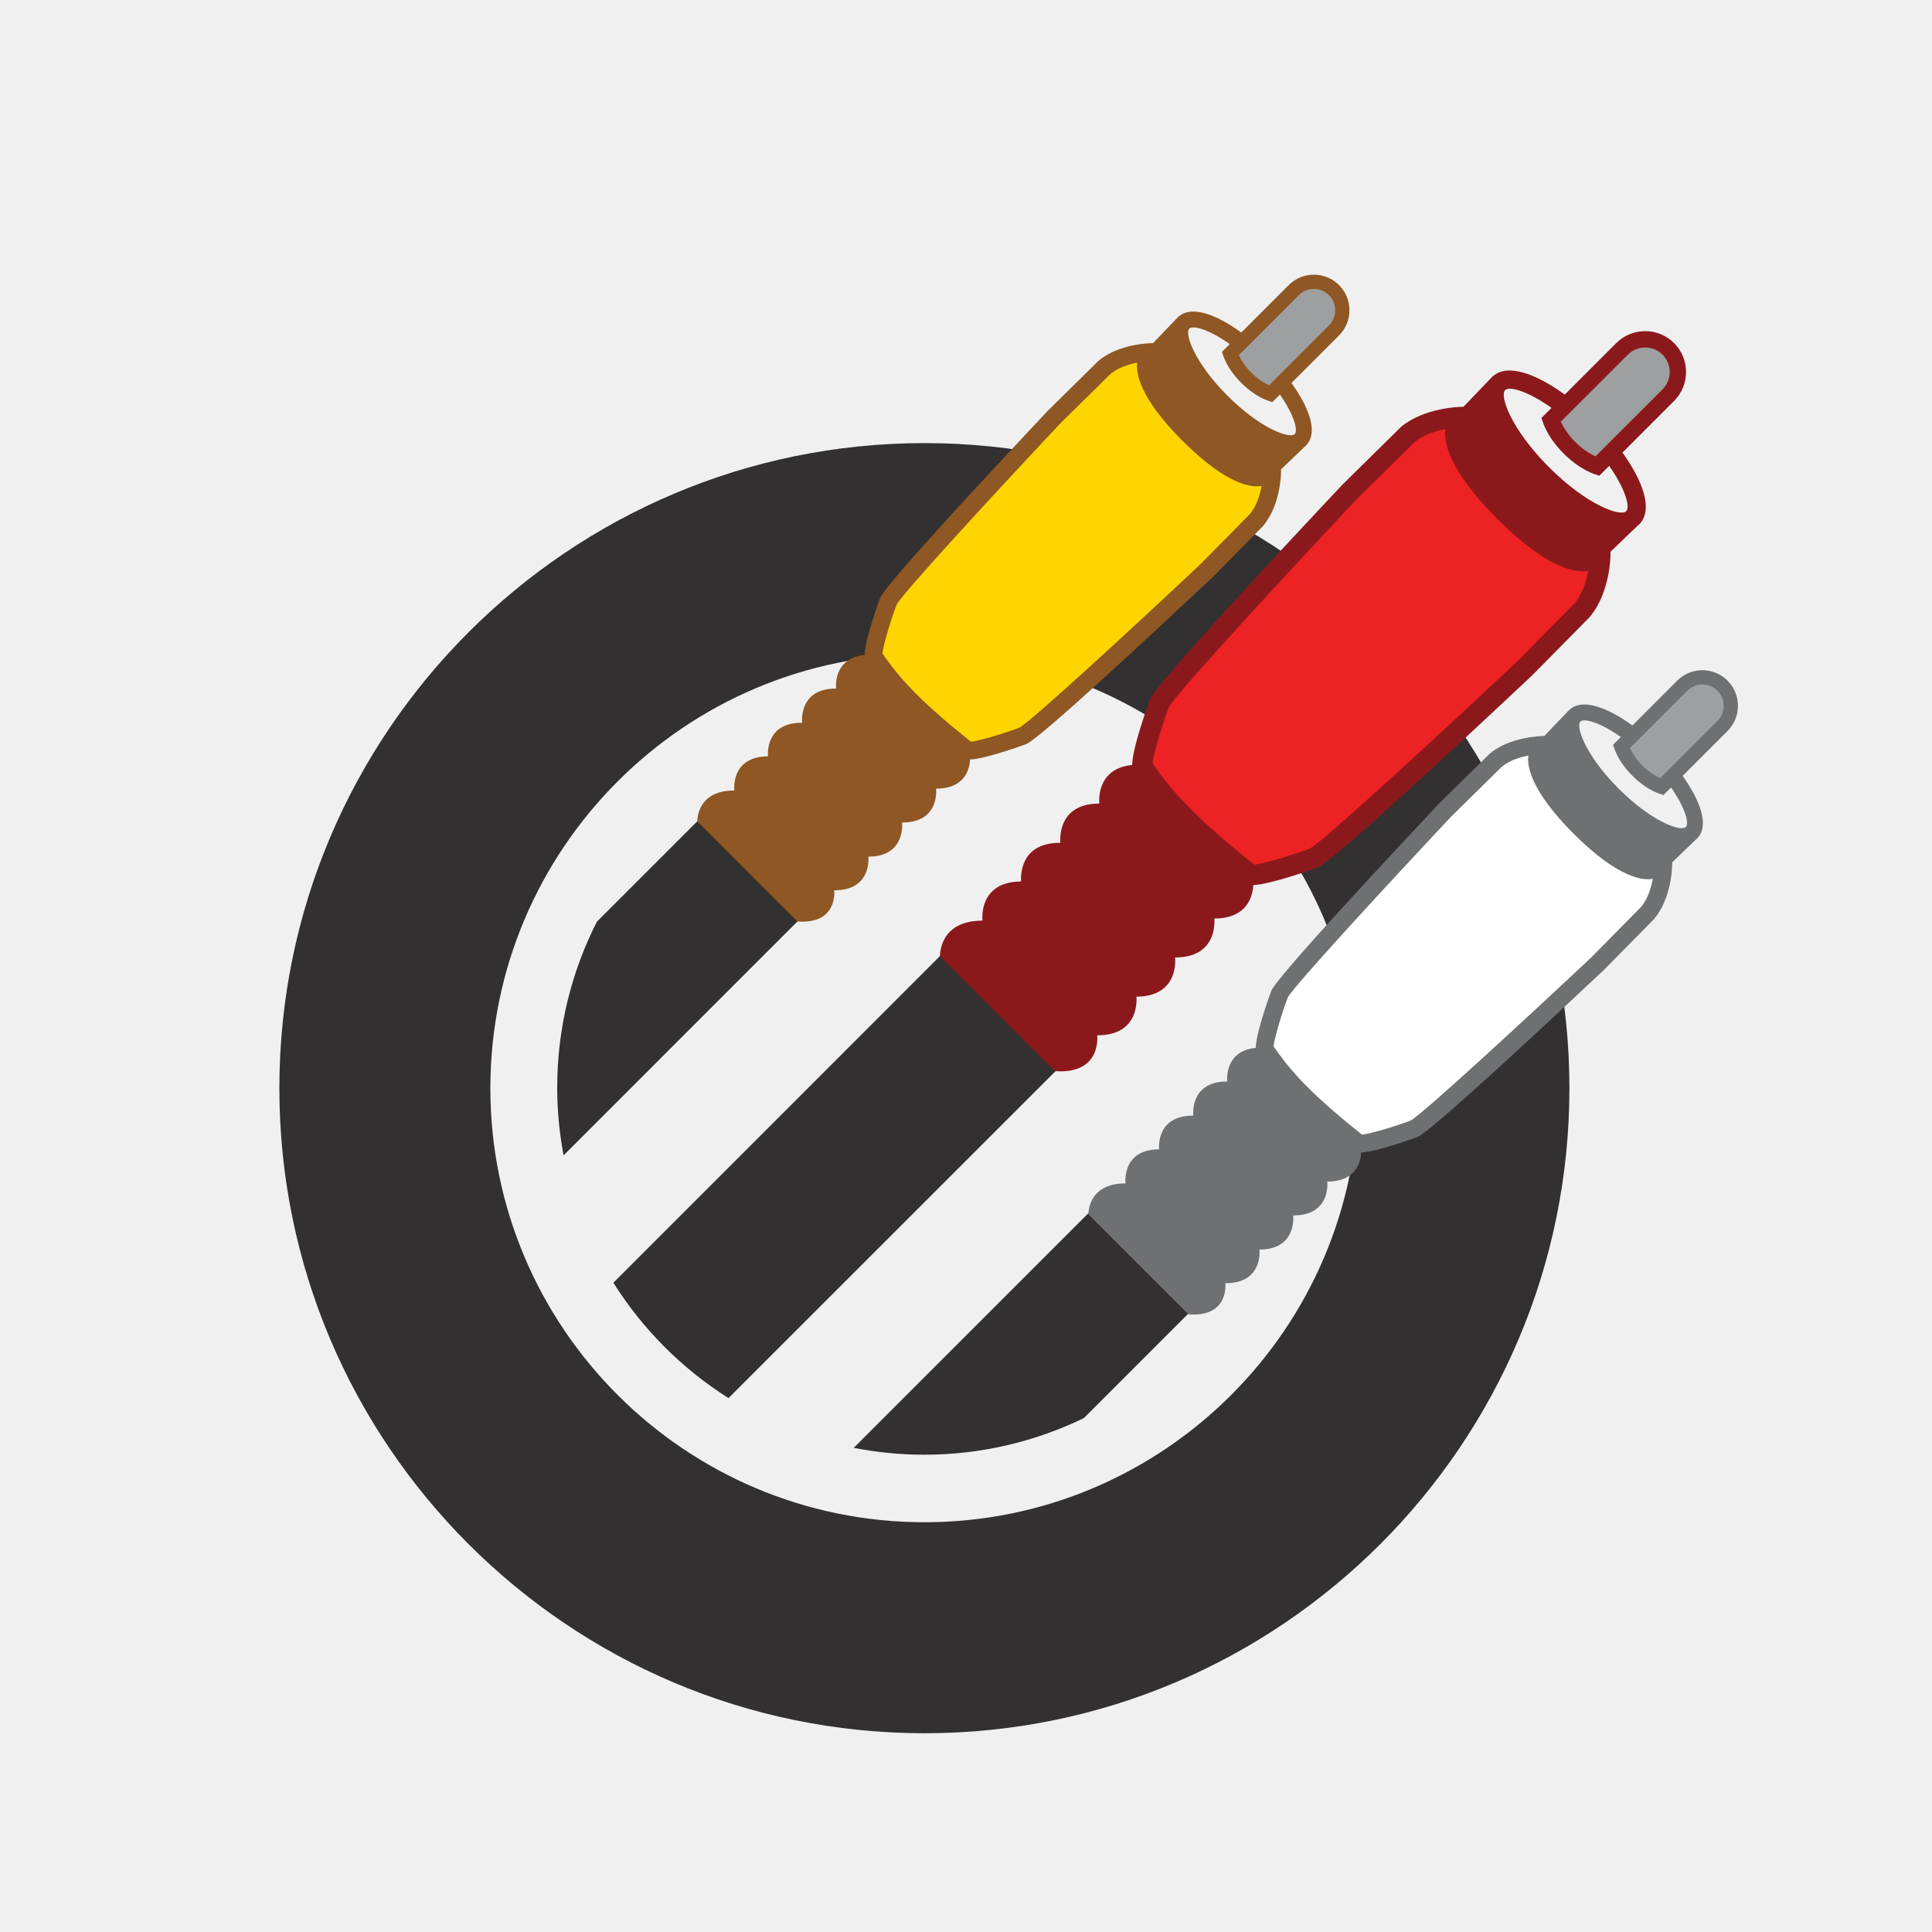
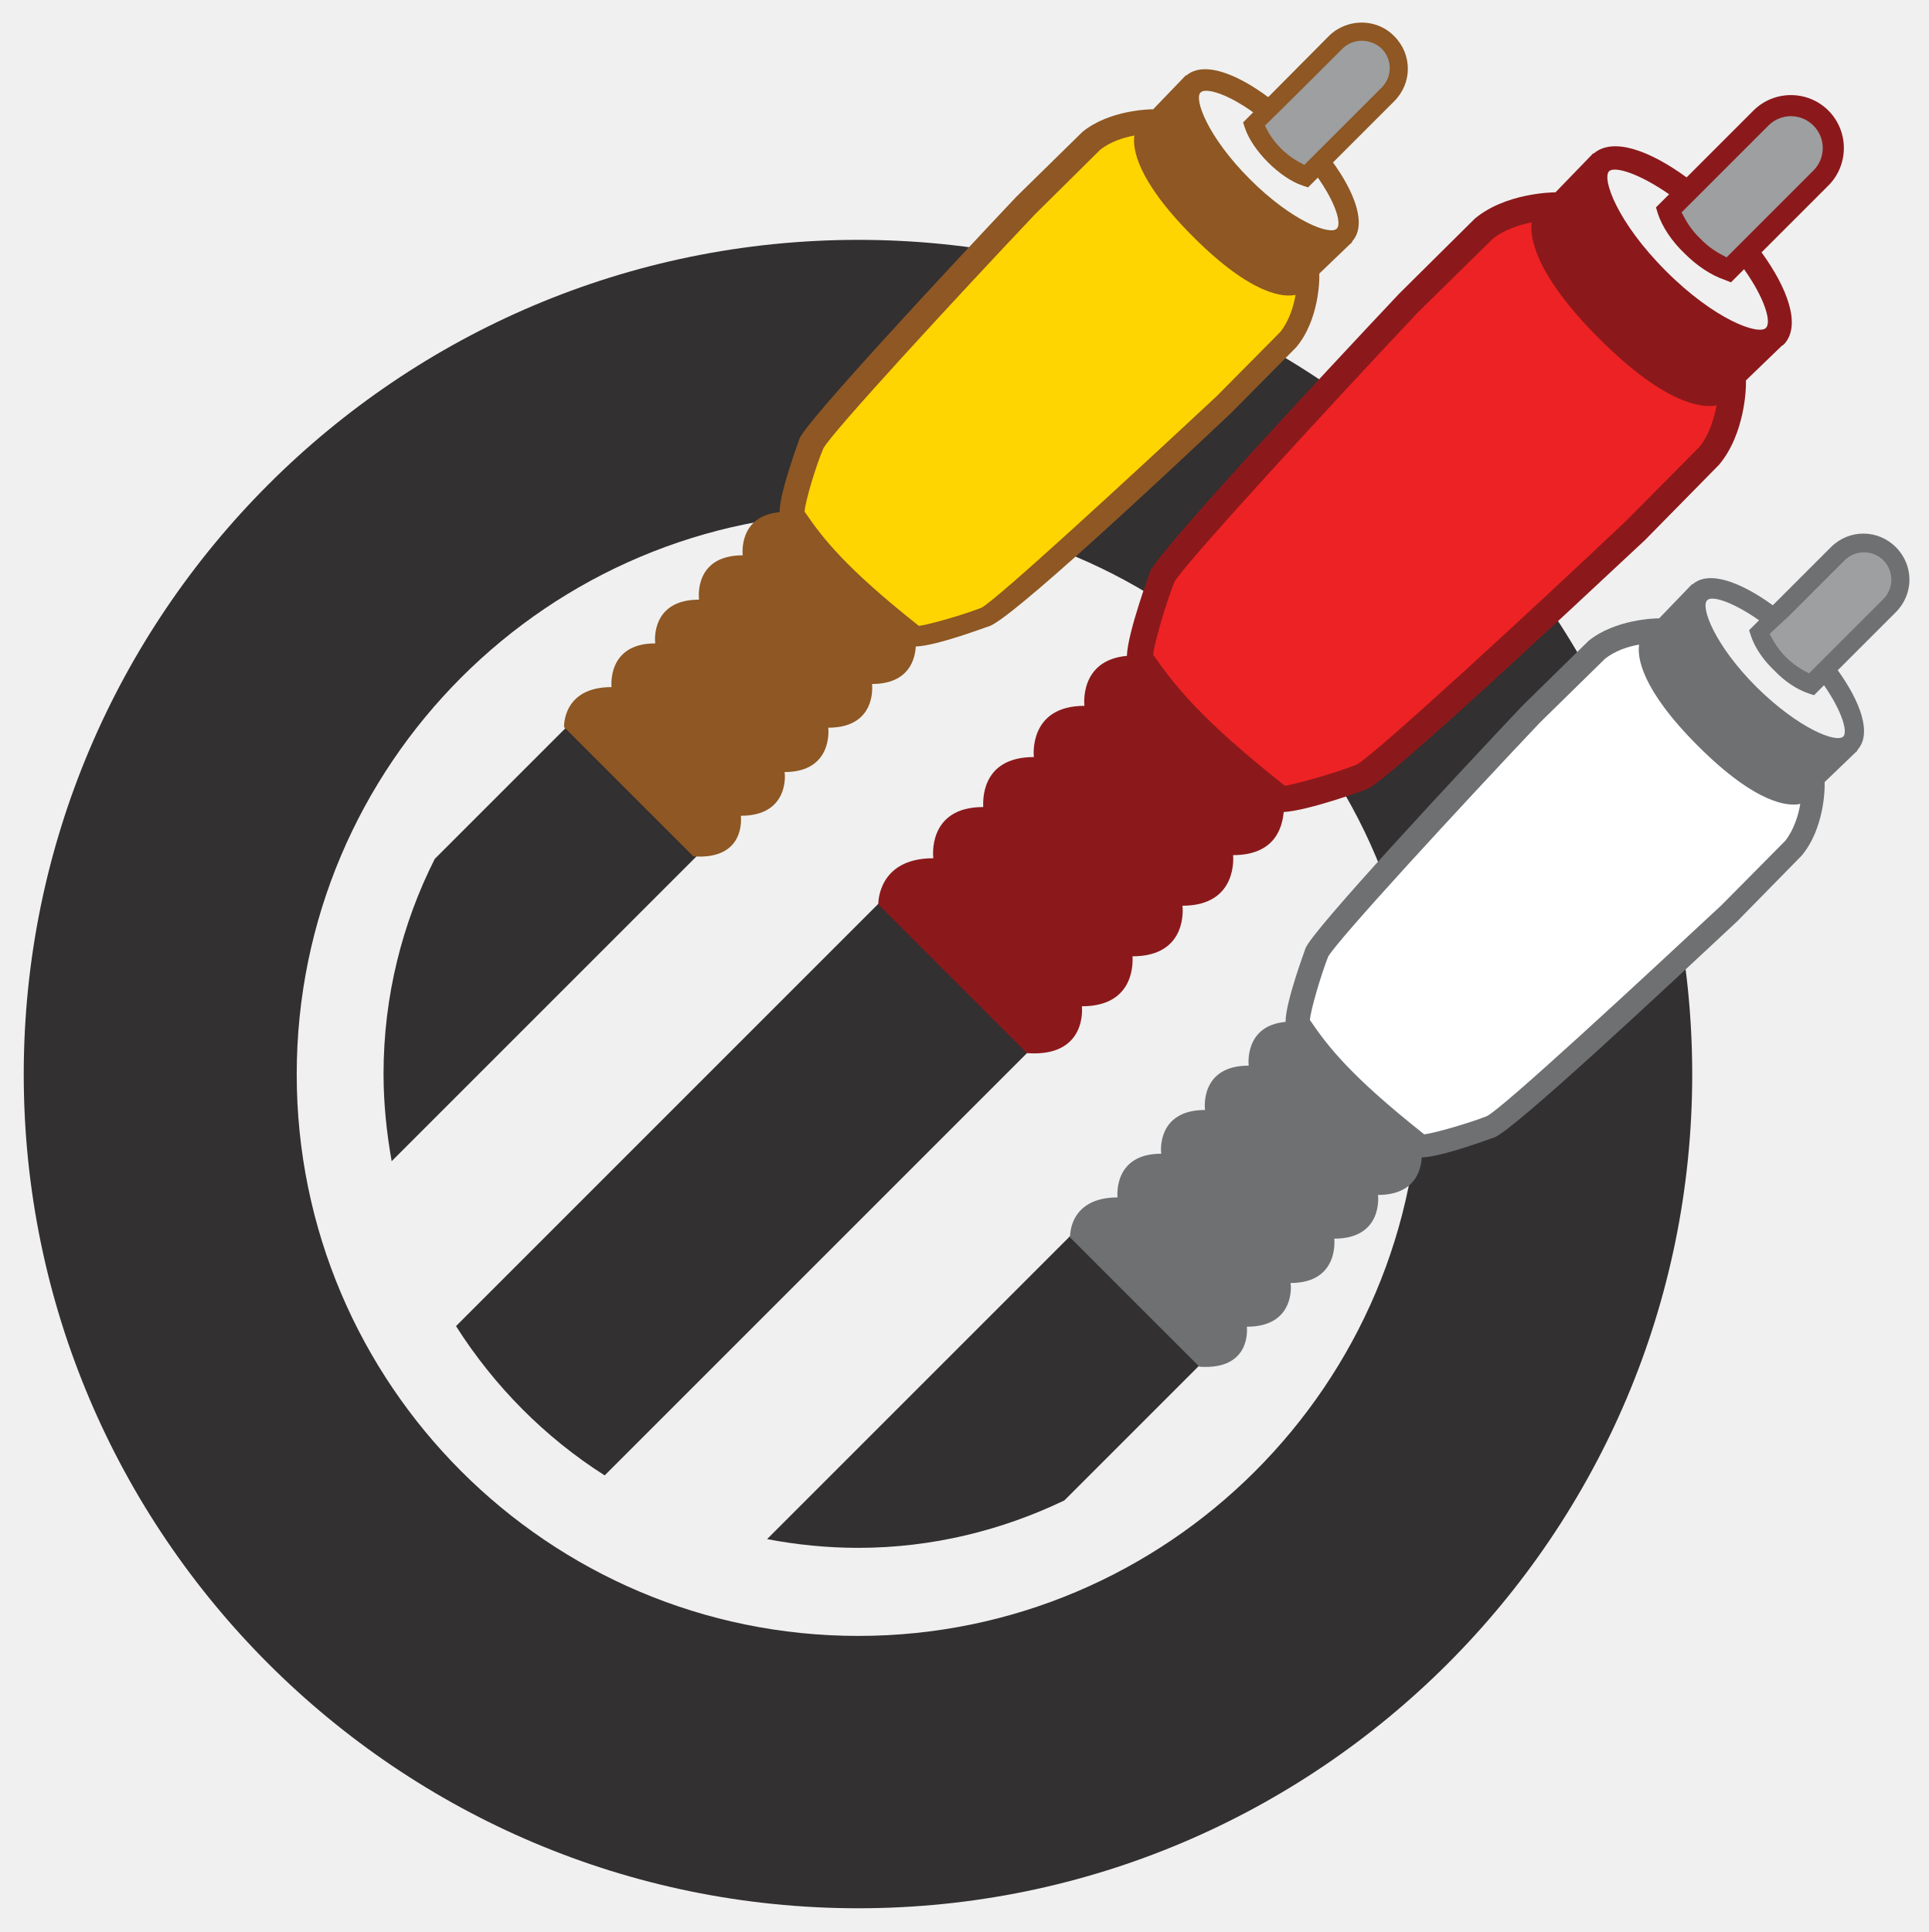
- <svg xmlns="http://www.w3.org/2000/svg" version="1.1" id="Layer_1" x="0px" y="0px" width="400px" height="400px" viewBox="0 0 400 400" enable-background="new 0 0 400 400" xml:space="preserve">
+ <svg xmlns="http://www.w3.org/2000/svg" version="1.1" id="Layer_1" x="0px" y="0px" viewBox="239 -131.7 308.7 309.3" enable-background="new 239 -131.7 308.7 309.3" xml:space="preserve">
  <g>
    <g>
-       <path fill="#323031" d="M191.408,91.739c-73.651,0-133.566,59.918-133.566,133.567c0,73.639,59.916,133.543,133.566,133.543    c73.625,0,133.524-59.904,133.524-133.543C324.932,151.657,265.033,91.739,191.408,91.739z M191.402,315.163    c-49.559,0-89.877-40.307-89.877-89.859c0-49.559,40.318-89.877,89.877-89.877c49.543,0,89.852,40.318,89.852,89.877    C281.254,274.856,240.945,315.163,191.402,315.163z" />
+       <path fill="#323031" d="M376.4-93.3c-73.7,0-133.6,59.9-133.6,133.6c0,73.6,59.9,133.5,133.6,133.5c73.6,0,133.5-59.9,133.5-133.5    C509.9-33.3,450-93.3,376.4-93.3z M376.4,130.2c-49.6,0-89.9-40.3-89.9-89.9c0-49.6,40.3-89.9,89.9-89.9    c49.5,0,89.9,40.3,89.9,89.9C466.3,89.9,425.9,130.2,376.4,130.2z" />
    </g>
-     <path fill="#9D9FA1" enable-background="new    " d="M356.324,142.012c-2.303-2.301-6.031-2.301-8.341,0l-12.626,12.631   c0.542,1.545,1.695,3.333,3.356,4.99c1.654,1.658,3.451,2.809,4.982,3.348l12.628-12.631   C358.621,148.05,358.621,144.318,356.324,142.012z" />
+     <path fill="#9D9FA1" d="M541.3-43c-2.3-2.3-6-2.3-8.3,0l-12.6,12.6c0.5,1.5,1.7,3.3,3.4,5c1.7,1.7,3.5,2.8,5,3.3l12.6-12.6   C543.6-37,543.6-40.7,541.3-43z" />
    <g>
-       <path fill="#323031" d="M144.874,169.535l-21.297,21.294c-5.242,10.319-8.213,21.992-8.213,34.366    c0,4.788,0.468,9.465,1.319,14.007l48.929-48.934L144.874,169.535z M195.089,197.461l-68.094,68.11    c6.057,9.633,14.214,17.813,23.838,23.892l68.136-68.12L195.089,197.461z M225.785,250.738l-49.031,49.021    c4.729,0.928,9.601,1.425,14.598,1.425c11.847,0,23.042-2.75,33.043-7.579l22.133-22.137L225.785,250.738z" />
+       <path fill="#323031" d="M329.9-15.5L308.6,5.8c-5.2,10.3-8.2,22-8.2,34.4c0,4.8,0.5,9.5,1.3,14l48.9-48.9L329.9-15.5z M380.1,12.5    L312,80.6c6.1,9.6,14.2,17.8,23.8,23.9L404,36.3L380.1,12.5z M410.8,65.7l-49,49c4.7,0.9,9.6,1.4,14.6,1.4c11.8,0,23-2.8,33-7.6    l22.1-22.1L410.8,65.7z" />
    </g>
    <g>
-       <path fill="#FED401" enable-background="new    " d="M263.385,97.706L238.536,72.89c0,0-6.108,0.04-9.901,3.204l-10.441,10.301    c0,0-33.223,35.314-34.259,38.095c-1.084,2.725-3.393,10.134-3.081,11.397c3.057,4.375,6.632,9.359,19.531,19.527    c1.261,0.321,8.676-1.993,11.401-3.076c2.773-1.045,38.089-34.26,38.089-34.26l10.306-10.451c3.163-3.785,3.205-9.887,3.205-9.887    L238.565,72.89" />
-       <path fill="#8E5723" d="M251.141,119.421l10.354-10.499c3.651-4.355,3.728-10.893,3.728-11.174l0.006-0.574l4.971-4.764    c0.065-0.066,0.153-0.113,0.23-0.187c0.047-0.047,0.083-0.108,0.123-0.164l0.042-0.033c0,0-0.007,0-0.018,0.007    c3.18-3.631-1.585-11.959-8.069-18.442c-6.49-6.498-14.843-11.271-18.464-8.057c0.018-0.013,0.018-0.041,0.023-0.06l-0.171,0.18    c-0.006,0.002-0.018,0.01-0.029,0.013c-0.007,0.014-0.018,0.028-0.018,0.037l-5.131,5.342h-0.193    c-0.283,0.005-6.82,0.079-11.072,3.633c-0.106,0.101-10.555,10.406-10.555,10.406c-10.111,10.743-33.629,35.929-34.692,38.746    c-0.023,0.063-3.163,8.539-3.195,11.774c-6.655,0.635-5.91,6.949-5.91,6.949c-7.859,0.002-7.023,7.025-7.023,7.025l-0.033,0.056    c-7.565-0.024-7.084,6.461-7.041,6.961c-7.809,0.035-6.967,7.022-6.967,7.022L152,163.662c-7.88,0-7.624,6.411-7.624,6.411    l16.977,16.996l3.74,3.715c8.455,0.604,7.615-6.4,7.615-6.4l0.047-0.058c7.666,0,7.062-6.63,7.027-6.965    c7.801-0.026,6.976-7.001,6.976-7.001l0.039-0.066c7.861,0,7.014-7.015,7.014-7.015c6.001-0.007,6.932-4.085,7.032-6.024    c3.357-0.143,11.536-3.163,11.625-3.197C215.254,153,240.432,129.487,251.141,119.421z M260.139,75.957    c6.773,6.77,8.971,12.847,7.916,13.9c-1.048,1.058-7.132-1.143-13.9-7.907c-6.772-6.775-8.976-12.857-7.92-13.911    C247.288,66.98,253.366,69.185,260.139,75.957z M211.061,150.648c-2.779,1.093-8.342,2.749-10.029,2.918    c-11.982-9.502-15.495-14.216-18.334-18.264c0.141-1.624,1.82-7.293,2.951-10.14c1.219-2.367,21.433-24.268,33.881-37.505    c0.006,0,10.402-10.252,10.402-10.252c1.584-1.322,3.757-1.984,5.522-2.321c-0.276,1.931,0.237,7.039,9.378,16.194l0.018,0.007    c9.512,9.509,14.631,9.659,16.356,9.309c-0.324,1.814-1.014,4.137-2.444,5.851l-0.019,0.023    c-0.559,0.561-10.183,10.322-10.183,10.322C235.379,129.189,213.475,149.402,211.061,150.648z" />
+       <path fill="#FED401" d="M448.4-87.3l-24.8-24.8c0,0-6.1,0-9.9,3.2l-10.4,10.3c0,0-33.2,35.3-34.3,38.1c-1.1,2.7-3.4,10.1-3.1,11.4    c3.1,4.4,6.6,9.4,19.5,19.5c1.3,0.3,8.7-2,11.4-3.1c2.8-1,38.1-34.3,38.1-34.3l10.3-10.5C448.3-81.2,448.4-87.3,448.4-87.3    l-24.8-24.8" />
+       <path fill="#8E5723" d="M436.1-65.6l10.4-10.5c3.7-4.4,3.7-10.9,3.7-11.2l0-0.6l5-4.8c0.1-0.1,0.2-0.1,0.2-0.2    c0,0,0.1-0.1,0.1-0.2l0,0c0,0,0,0,0,0c3.2-3.6-1.6-12-8.1-18.4c-6.5-6.5-14.8-11.3-18.5-8.1c0,0,0,0,0-0.1l-0.2,0.2c0,0,0,0,0,0    c0,0,0,0,0,0l-5.1,5.3h-0.2c-0.3,0-6.8,0.1-11.1,3.6c-0.1,0.1-10.6,10.4-10.6,10.4c-10.1,10.7-33.6,35.9-34.7,38.7    c0,0.1-3.2,8.5-3.2,11.8c-6.7,0.6-5.9,6.9-5.9,6.9c-7.9,0-7,7-7,7l0,0.1c-7.6,0-7.1,6.5-7,7c-7.8,0-7,7-7,7l0,0    c-7.9,0-7.6,6.4-7.6,6.4l17,17l3.7,3.7c8.5,0.6,7.6-6.4,7.6-6.4l0-0.1c7.7,0,7.1-6.6,7-7c7.8,0,7-7,7-7l0-0.1c7.9,0,7-7,7-7    c6,0,6.9-4.1,7-6c3.4-0.1,11.5-3.2,11.6-3.2C400.3-32,425.4-55.5,436.1-65.6z M445.1-109c6.8,6.8,9,12.8,7.9,13.9    c-1,1.1-7.1-1.1-13.9-7.9c-6.8-6.8-9-12.9-7.9-13.9C432.3-118,438.4-115.8,445.1-109z M396.1-34.4c-2.8,1.1-8.3,2.7-10,2.9    c-12-9.5-15.5-14.2-18.3-18.3c0.1-1.6,1.8-7.3,3-10.1c1.2-2.4,21.4-24.3,33.9-37.5c0,0,10.4-10.3,10.4-10.3c1.6-1.3,3.8-2,5.5-2.3    c-0.3,1.9,0.2,7,9.4,16.2l0,0c9.5,9.5,14.6,9.7,16.4,9.3c-0.3,1.8-1,4.1-2.4,5.9l0,0c-0.6,0.6-10.2,10.3-10.2,10.3    C420.4-55.8,398.5-35.6,396.1-34.4z" />
      <g>
-         <path fill="#9D9FA1" enable-background="new    " d="M276.183,60.069c-2.297-2.307-6.025-2.307-8.335,0L254.679,73.24     c0.548,1.534,1.697,3.328,3.353,4.984c1.667,1.657,3.451,2.807,4.988,3.344L276.183,68.4     C278.485,66.099,278.485,62.367,276.183,60.069z" />
-         <path fill="#8E5723" d="M266.812,59.024l-13.823,13.833l0.301,0.872c0.642,1.82,1.954,3.783,3.698,5.538     c1.743,1.748,3.717,3.052,5.549,3.694l0.87,0.305l13.823-13.82c2.881-2.872,2.881-7.549,0-10.421     C274.356,56.154,269.682,56.154,266.812,59.024z M268.892,61.108c1.726-1.718,4.534-1.718,6.254,0     c1.726,1.728,1.726,4.533,0,6.249c0,0-11.06,11.064-12.408,12.417c-1.214-0.571-2.491-1.427-3.657-2.596     c-1.173-1.167-2.033-2.449-2.604-3.654C257.836,72.175,268.892,61.108,268.892,61.108z" />
+         <path fill="#9D9FA1" d="M461.2-124.9c-2.3-2.3-6-2.3-8.3,0l-13.2,13.2c0.5,1.5,1.7,3.3,3.4,5c1.7,1.7,3.5,2.8,5,3.3l13.2-13.2     C463.5-118.9,463.5-122.6,461.2-124.9z" />
+         <path fill="#8E5723" d="M451.8-126L438-112.1l0.3,0.9c0.6,1.8,2,3.8,3.7,5.5c1.7,1.7,3.7,3.1,5.5,3.7l0.9,0.3l13.8-13.8     c2.9-2.9,2.9-7.5,0-10.4C459.4-128.8,454.7-128.8,451.8-126z M453.9-123.9c1.7-1.7,4.5-1.7,6.3,0c1.7,1.7,1.7,4.5,0,6.2     c0,0-11.1,11.1-12.4,12.4c-1.2-0.6-2.5-1.4-3.7-2.6c-1.2-1.2-2-2.4-2.6-3.7C442.8-112.8,453.9-123.9,453.9-123.9z" />
      </g>
    </g>
    <g>
-       <path fill="#FFFFFF" enable-background="new    " d="M344.361,179.054l-24.842-24.816c0,0-6.108,0.044-9.901,3.201l-10.442,10.308    c0,0-33.218,35.315-34.267,38.087c-1.071,2.732-3.386,10.148-3.073,11.402c3.056,4.37,6.631,9.358,19.53,19.531    c1.26,0.312,8.674-1.997,11.402-3.075c2.767-1.052,38.083-34.262,38.083-34.262l10.301-10.453    c3.174-3.784,3.209-9.887,3.209-9.887l-24.818-24.853" />
+       <path fill="#FFFFFF" d="M529.4-5.9l-24.8-24.8c0,0-6.1,0-9.9,3.2l-10.4,10.3c0,0-33.2,35.3-34.3,38.1c-1.1,2.7-3.4,10.1-3.1,11.4    c3.1,4.4,6.6,9.4,19.5,19.5c1.3,0.3,8.7-2,11.4-3.1c2.8-1.1,38.1-34.3,38.1-34.3L526.2,4C529.3,0.2,529.4-5.9,529.4-5.9    l-24.8-24.8" />
      <g>
-         <path fill="#6E7072" d="M332.117,200.774l10.349-10.506c3.657-4.353,3.733-10.893,3.733-11.17l0.012-0.571l4.971-4.769     c0.071-0.063,0.153-0.108,0.23-0.179c0.041-0.053,0.076-0.116,0.124-0.167l0.034-0.041c0,0.008-0.005,0.008-0.011,0.008     c2.291-2.62,0.436-7.678-3.192-12.734l9.306-9.31c2.874-2.873,2.874-7.549-0.007-10.419c-2.867-2.875-7.539-2.875-10.418,0     l-9.275,9.284c-5.136-3.735-10.307-5.666-12.947-3.32c0.008-0.018,0.008-0.034,0.013-0.055L324.879,147     c-0.018,0.01-0.024,0.018-0.029,0.02c-0.012,0.017-0.012,0.03-0.029,0.04l-5.112,5.334h-0.206c-0.271,0-6.814,0.084-11.062,3.631     c-0.106,0.104-10.565,10.408-10.565,10.408c-10.106,10.748-33.624,35.941-34.685,38.75c-0.023,0.063-3.164,8.538-3.199,11.771     c-6.661,0.643-5.906,6.954-5.906,6.954c-7.857,0-7.021,7.021-7.021,7.021l-0.047,0.056c-7.556-0.018-7.079,6.458-7.031,6.967     c-7.811,0.035-6.963,7.021-6.963,7.021l-0.047,0.042c-7.874,0-7.621,6.413-7.621,6.413l16.985,16.991l3.734,3.714     c8.457,0.604,7.616-6.405,7.616-6.405l0.047-0.047c7.662,0,7.056-6.638,7.026-6.968c7.797-0.029,6.974-7,6.974-7l0.04-0.074     c7.863,0,7.021-7.008,7.021-7.008c5.995-0.012,6.92-4.085,7.026-6.022c3.356-0.142,11.526-3.165,11.62-3.203     C296.231,234.354,321.421,210.836,332.117,200.774z M340.304,152.038c3.959-3.959,9.035-9.041,9.035-9.041     c1.726-1.723,4.529-1.723,6.249,0.004c1.72,1.722,1.72,4.526,0,6.25c0,0-5.094,5.09-9.047,9.042l-2.373,2.378l-0.454,0.451     c-1.213-0.571-2.485-1.43-3.657-2.592c-1.166-1.172-2.021-2.456-2.598-3.652l0.471-0.477L340.304,152.038z M335.575,152.592     l-1.608,1.611l0.306,0.872c0.637,1.83,1.949,3.797,3.7,5.535c1.748,1.751,3.715,3.062,5.547,3.697l0.872,0.311l1.584-1.577     c2.922,4.202,3.806,7.426,3.062,8.175c-1.055,1.055-7.145-1.156-13.905-7.921c-6.772-6.768-8.97-12.851-7.916-13.91     C327.972,148.64,331.292,149.556,335.575,152.592z M292.044,232c-2.774,1.094-8.346,2.748-10.042,2.919     c-11.968-9.501-15.484-14.224-18.322-18.27c0.141-1.621,1.819-7.287,2.944-10.133c1.224-2.372,21.444-24.269,33.889-37.513     c0,0.003,10.407-10.245,10.407-10.245c1.585-1.322,3.746-1.985,5.513-2.322c-0.283,1.924,0.242,7.038,9.383,16.192l0.013,0.009     c9.517,9.51,14.635,9.658,16.36,9.308c-0.323,1.816-1.008,4.141-2.438,5.855l-0.029,0.02     c-0.559,0.555-10.178,10.319-10.178,10.319C316.356,210.535,294.459,230.752,292.044,232z" />
+         <path fill="#6E7072" d="M517.1,15.8l10.3-10.5c3.7-4.4,3.7-10.9,3.7-11.2l0-0.6l5-4.8c0.1-0.1,0.2-0.1,0.2-0.2     c0-0.1,0.1-0.1,0.1-0.2l0,0c0,0,0,0,0,0c2.3-2.6,0.4-7.7-3.2-12.7l9.3-9.3c2.9-2.9,2.9-7.5,0-10.4c-2.9-2.9-7.5-2.9-10.4,0     l-9.3,9.3c-5.1-3.7-10.3-5.7-12.9-3.3c0,0,0,0,0-0.1l-0.2,0.2c0,0,0,0,0,0c0,0,0,0,0,0l-5.1,5.3h-0.2c-0.3,0-6.8,0.1-11.1,3.6     c-0.1,0.1-10.6,10.4-10.6,10.4c-10.1,10.7-33.6,35.9-34.7,38.8c0,0.1-3.2,8.5-3.2,11.8c-6.7,0.6-5.9,7-5.9,7c-7.9,0-7,7-7,7     l0,0.1c-7.6,0-7.1,6.5-7,7c-7.8,0-7,7-7,7l0,0c-7.9,0-7.6,6.4-7.6,6.4l17,17l3.7,3.7c8.5,0.6,7.6-6.4,7.6-6.4l0,0     c7.7,0,7.1-6.6,7-7c7.8,0,7-7,7-7l0-0.1c7.9,0,7-7,7-7c6,0,6.9-4.1,7-6c3.4-0.1,11.5-3.2,11.6-3.2     C481.2,49.4,506.4,25.8,517.1,15.8z M525.3-33c4-4,9-9,9-9c1.7-1.7,4.5-1.7,6.2,0c1.7,1.7,1.7,4.5,0,6.2c0,0-5.1,5.1-9,9     l-2.4,2.4l-0.5,0.5c-1.2-0.6-2.5-1.4-3.7-2.6c-1.2-1.2-2-2.5-2.6-3.7l0.5-0.5L525.3-33z M520.6-32.4l-1.6,1.6l0.3,0.9     c0.6,1.8,1.9,3.8,3.7,5.5c1.7,1.8,3.7,3.1,5.5,3.7l0.9,0.3L531-22c2.9,4.2,3.8,7.4,3.1,8.2c-1.1,1.1-7.1-1.2-13.9-7.9     c-6.8-6.8-9-12.9-7.9-13.9C513-36.4,516.3-35.4,520.6-32.4z M477,47c-2.8,1.1-8.3,2.7-10,2.9c-12-9.5-15.5-14.2-18.3-18.3     c0.1-1.6,1.8-7.3,2.9-10.1c1.2-2.4,21.4-24.3,33.9-37.5c0,0,10.4-10.2,10.4-10.2c1.6-1.3,3.7-2,5.5-2.3c-0.3,1.9,0.2,7,9.4,16.2     l0,0c9.5,9.5,14.6,9.7,16.4,9.3c-0.3,1.8-1,4.1-2.4,5.9l0,0c-0.6,0.6-10.2,10.3-10.2,10.3C501.4,25.5,479.5,45.8,477,47z" />
      </g>
    </g>
    <g>
-       <path fill="#ED2224" d="M331.323,114.845L302.78,86.338c0,0-7.021,0.043-11.367,3.681l-12.008,11.831    c0,0-38.147,40.573-39.351,43.756c-1.242,3.133-3.904,11.651-3.533,13.102c3.511,5.018,7.615,10.746,22.429,22.431    c1.448,0.364,9.97-2.296,13.092-3.534c3.198-1.206,43.755-39.358,43.755-39.358l11.845-12.002    c3.64-4.348,3.682-11.364,3.682-11.364l-28.508-28.543" />
-       <path fill="#9D9FA1" enable-background="new    " d="M345.41,72.236c-2.644-2.643-6.932-2.643-9.582,0l-14.748,14.74    c0.624,1.771,1.954,3.828,3.852,5.729c1.908,1.907,3.976,3.23,5.736,3.847l14.742-14.741    C348.049,79.163,348.049,74.877,345.41,72.236z" />
-       <path fill="#8B191B" d="M317.252,139.795l11.896-12.06c4.193-5.008,4.289-12.523,4.289-12.84v-0.665l5.7-5.468    c0.095-0.074,0.195-0.129,0.271-0.21c0.053-0.053,0.095-0.124,0.152-0.183l0.042-0.047c-0.006,0-0.006,0.006-0.006,0.006    c2.626-3.01,0.488-8.826-3.681-14.627l10.689-10.695c3.298-3.299,3.298-8.673,0-11.973c-3.299-3.301-8.67-3.301-11.975,0    l-10.66,10.659c-5.896-4.286-11.832-6.504-14.865-3.805c0.011-0.023,0.011-0.047,0.024-0.066l-0.201,0.206    c-0.005,0.01-0.013,0.01-0.029,0.018c-0.013,0.017-0.018,0.032-0.023,0.04l-5.884,6.136h-0.236    c-0.312,0.007-7.826,0.102-12.699,4.176c-0.134,0.113-12.132,11.956-12.132,11.956c-11.614,12.342-38.637,41.274-39.861,44.504    c-0.023,0.08-3.622,9.808-3.663,13.526c-7.656,0.73-6.797,7.983-6.797,7.983c-9.017,0-8.057,8.073-8.057,8.073l-0.041,0.058    c-8.688-0.024-8.14,7.421-8.087,8.007c-8.975,0.029-8.004,8.053-8.004,8.053l-0.047,0.054c-9.04,0-8.754,7.362-8.754,7.362    l19.508,19.527l4.294,4.268c9.705,0.695,8.752-7.353,8.752-7.353l0.041-0.062c8.812,0,8.115-7.621,8.069-8.001    c8.97-0.034,8.015-8.041,8.015-8.041l0.048-0.081c9.029-0.007,8.069-8.061,8.069-8.061c6.89-0.005,7.944-4.692,8.069-6.917    c3.852-0.161,13.251-3.631,13.352-3.672C276.042,178.364,304.96,151.346,317.252,139.795z M326.657,83.803    c4.548-4.544,10.378-10.376,10.378-10.376c1.974-1.98,5.201-1.98,7.18,0c1.973,1.982,1.973,5.206,0,7.186    c0,0-5.848,5.85-10.396,10.385l-2.721,2.727l-0.767,0.762c-1.39-0.656-2.861-1.638-4.198-2.981    c-1.35-1.345-2.321-2.814-2.987-4.194l0.784-0.785L326.657,83.803z M321.232,84.448l-2.097,2.088l0.349,1.004    c0.741,2.096,2.25,4.357,4.252,6.364c2.009,2.001,4.271,3.508,6.367,4.247l1.007,0.351l2.055-2.054    c3.37,4.826,4.376,8.537,3.528,9.392c-1.219,1.209-8.204-1.319-15.973-9.095c-7.779-7.777-10.312-14.766-9.093-15.982    C312.487,79.901,316.298,80.957,321.232,84.448z M271.218,175.665c-3.186,1.252-9.577,3.15-11.52,3.35    c-13.765-10.914-17.806-16.335-21.062-20.983c0.159-1.864,2.085-8.37,3.381-11.648c1.413-2.714,24.631-27.874,38.925-43.079    c0.006,0,11.963-11.78,11.963-11.78c1.813-1.517,4.311-2.272,6.331-2.664c-0.318,2.215,0.276,8.087,10.784,18.604l0.005,0.01    c10.932,10.925,16.815,11.097,18.801,10.688c-0.377,2.09-1.166,4.757-2.804,6.722l-0.035,0.032    c-0.63,0.639-11.691,11.846-11.691,11.846C299.153,151.009,273.991,174.228,271.218,175.665z" />
+       <path fill="#ED2224" d="M516.3-70.2l-28.5-28.5c0,0-7,0-11.4,3.7l-12,11.8c0,0-38.1,40.6-39.4,43.8c-1.2,3.1-3.9,11.7-3.5,13.1    c3.5,5,7.6,10.7,22.4,22.4c1.4,0.4,10-2.3,13.1-3.5c3.2-1.2,43.8-39.4,43.8-39.4l11.8-12C516.3-63.1,516.3-70.1,516.3-70.2    l-28.5-28.5" />
+       <path fill="#9D9FA1" d="M530.4-112.8c-2.6-2.6-6.9-2.6-9.6,0L506.1-98c0.6,1.8,2,3.8,3.9,5.7c1.9,1.9,4,3.2,5.7,3.8l14.7-14.7    C533-105.8,533-110.1,530.4-112.8z" />
+       <path fill="#8B191B" d="M502.3-45.2l11.9-12.1c4.2-5,4.3-12.5,4.3-12.8v-0.7l5.7-5.5c0.1-0.1,0.2-0.1,0.3-0.2    c0.1-0.1,0.1-0.1,0.2-0.2l0,0c0,0,0,0,0,0c2.6-3,0.5-8.8-3.7-14.6l10.7-10.7c3.3-3.3,3.3-8.7,0-12c-3.3-3.3-8.7-3.3-12,0    L509-103.3c-5.9-4.3-11.8-6.5-14.9-3.8c0,0,0,0,0-0.1l-0.2,0.2c0,0,0,0,0,0c0,0,0,0,0,0l-5.9,6.1h-0.2c-0.3,0-7.8,0.1-12.7,4.2    c-0.1,0.1-12.1,12-12.1,12c-11.6,12.3-38.6,41.3-39.9,44.5c0,0.1-3.6,9.8-3.7,13.5c-7.7,0.7-6.8,8-6.8,8c-9,0-8.1,8.1-8.1,8.1    l0,0.1c-8.7,0-8.1,7.4-8.1,8c-9,0-8,8.1-8,8.1l0,0.1c-9,0-8.8,7.4-8.8,7.4l19.5,19.5l4.3,4.3c9.7,0.7,8.8-7.4,8.8-7.4l0-0.1    c8.8,0,8.1-7.6,8.1-8c9,0,8-8,8-8l0-0.1c9,0,8.1-8.1,8.1-8.1c6.9,0,7.9-4.7,8.1-6.9c3.9-0.2,13.3-3.6,13.4-3.7    C461-6.6,490-33.7,502.3-45.2z M511.7-101.2c4.5-4.5,10.4-10.4,10.4-10.4c2-2,5.2-2,7.2,0c2,2,2,5.2,0,7.2c0,0-5.8,5.8-10.4,10.4    l-2.7,2.7l-0.8,0.8c-1.4-0.7-2.9-1.6-4.2-3c-1.4-1.3-2.3-2.8-3-4.2l0.8-0.8L511.7-101.2z M506.2-100.6l-2.1,2.1l0.3,1    c0.7,2.1,2.2,4.4,4.3,6.4c2,2,4.3,3.5,6.4,4.2l1,0.4l2.1-2.1c3.4,4.8,4.4,8.5,3.5,9.4c-1.2,1.2-8.2-1.3-16-9.1    c-7.8-7.8-10.3-14.8-9.1-16C497.5-105.1,501.3-104,506.2-100.6z M456.2-9.3c-3.2,1.3-9.6,3.1-11.5,3.4    c-13.8-10.9-17.8-16.3-21.1-21c0.2-1.9,2.1-8.4,3.4-11.6c1.4-2.7,24.6-27.9,38.9-43.1c0,0,12-11.8,12-11.8    c1.8-1.5,4.3-2.3,6.3-2.7c-0.3,2.2,0.3,8.1,10.8,18.6l0,0c10.9,10.9,16.8,11.1,18.8,10.7c-0.4,2.1-1.2,4.8-2.8,6.7l0,0    c-0.6,0.6-11.7,11.8-11.7,11.8C484.2-34,459-10.8,456.2-9.3z" />
    </g>
  </g>
</svg>
